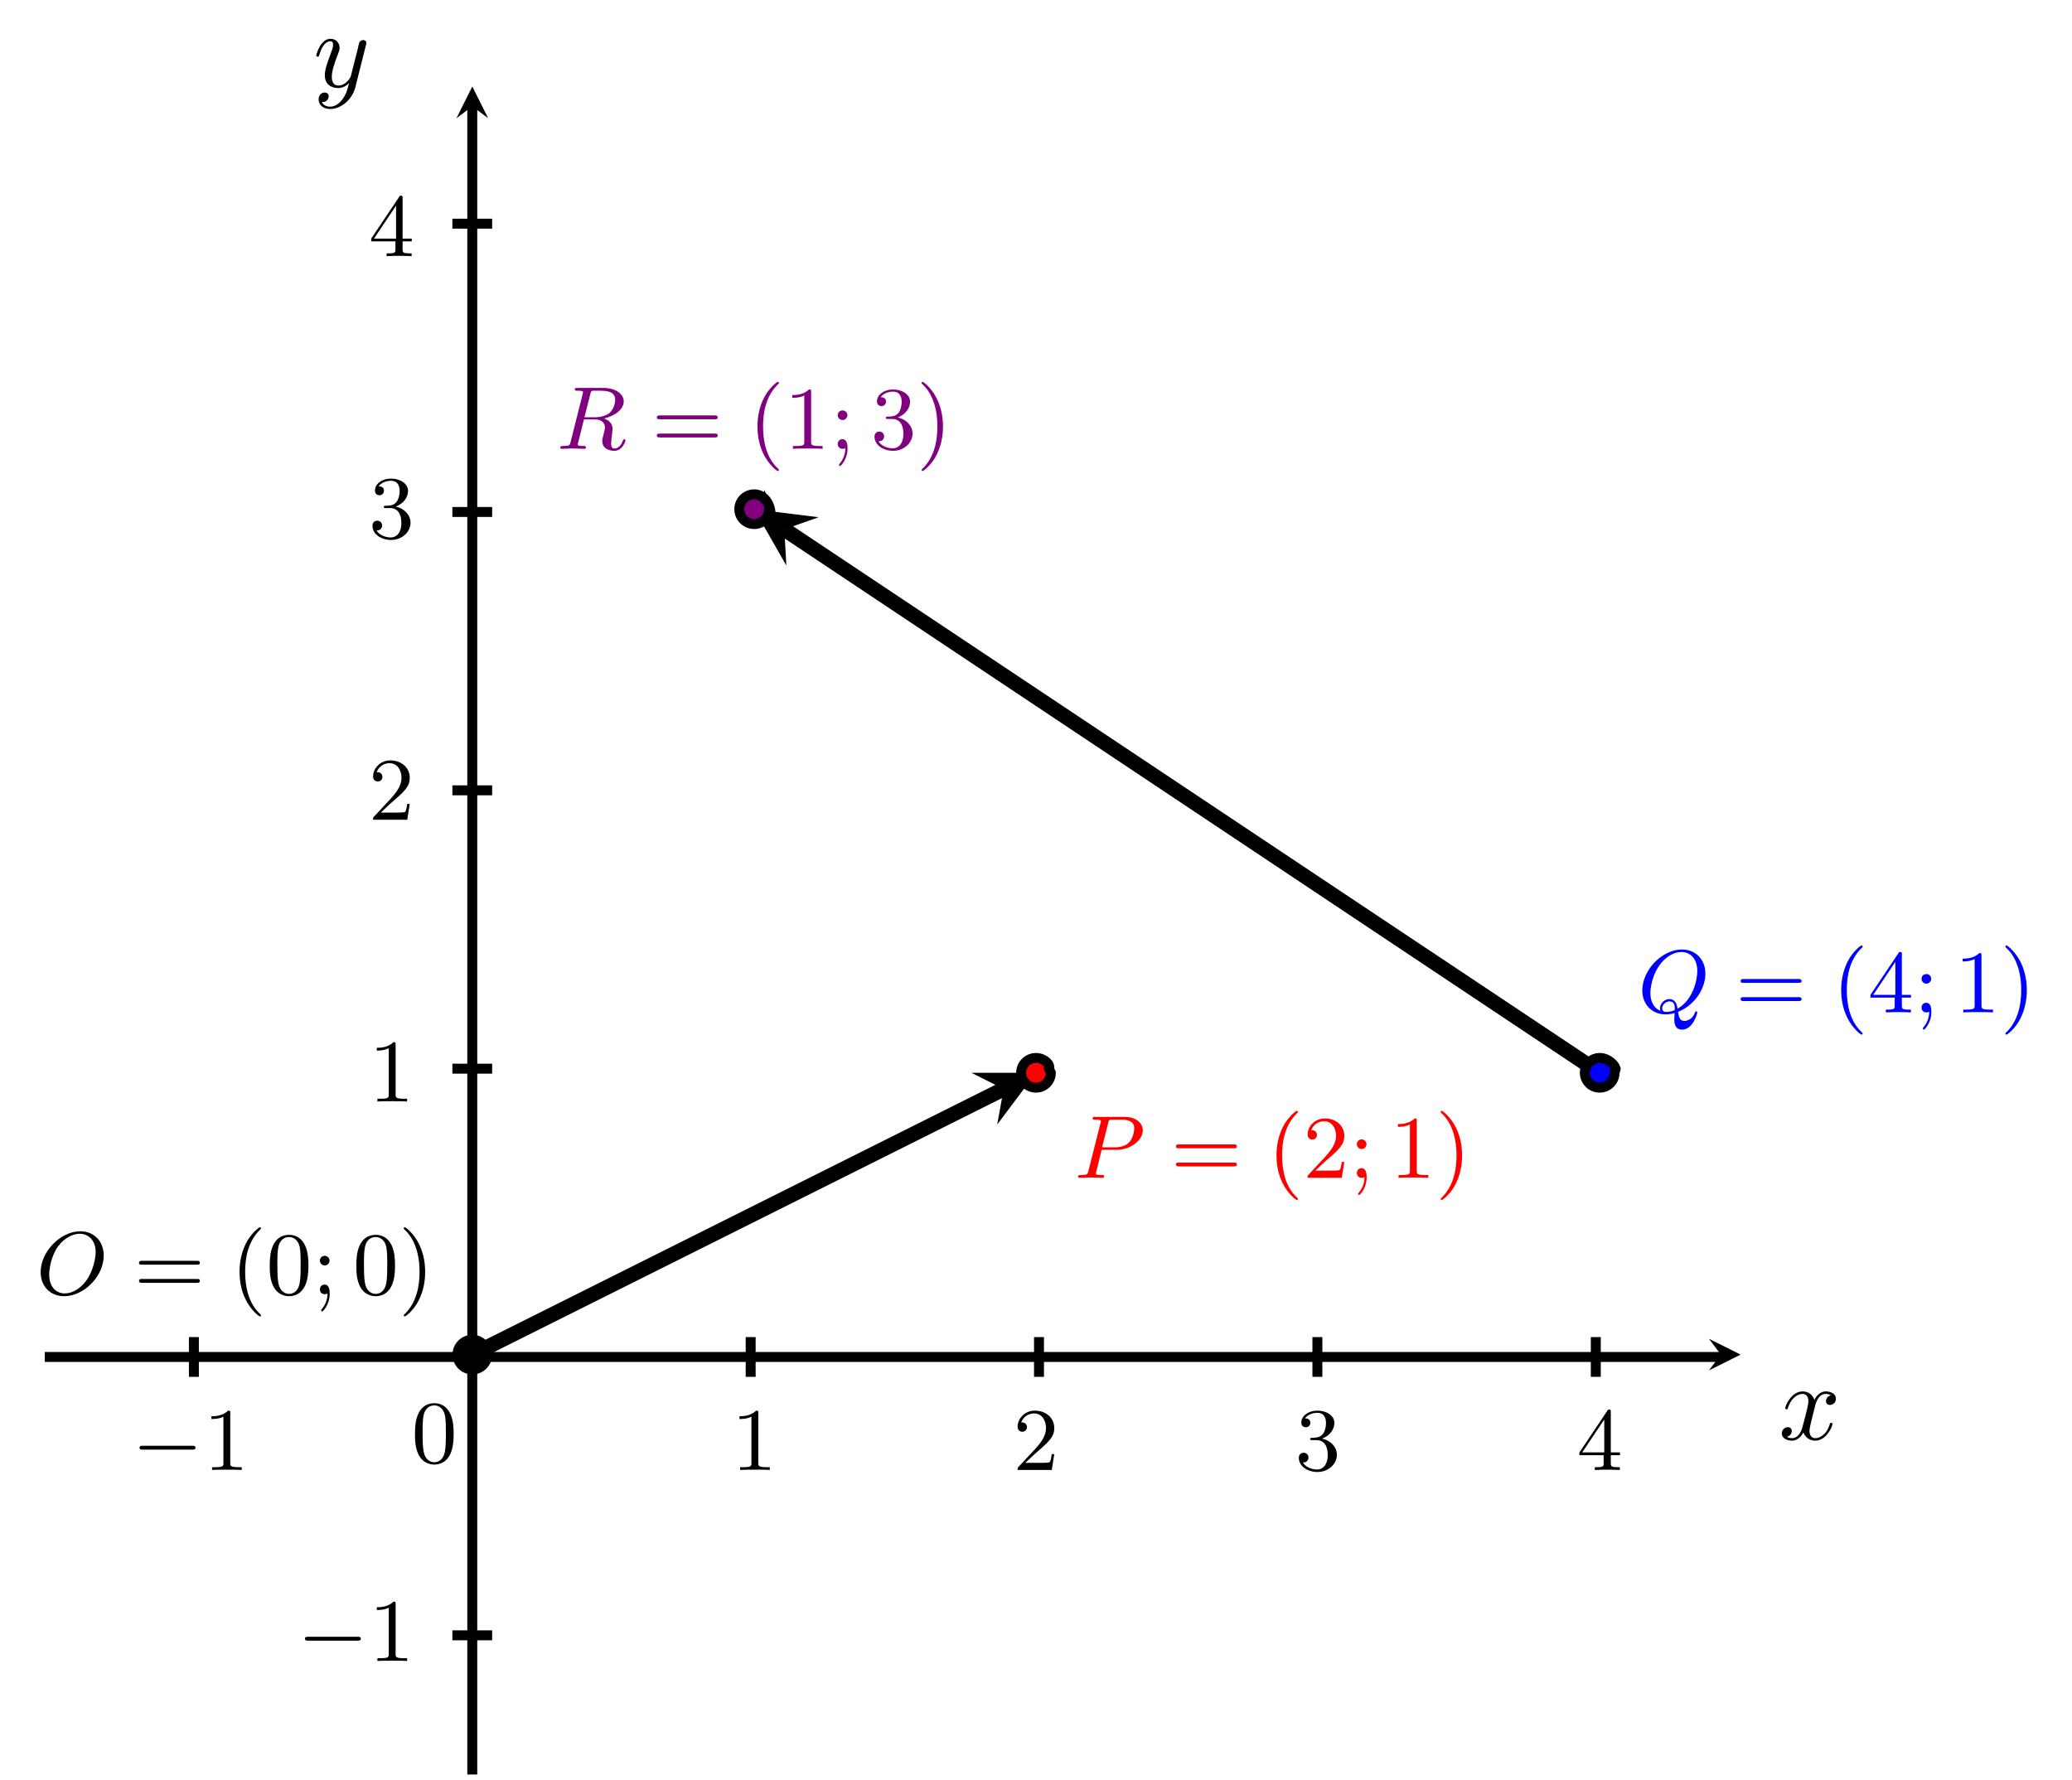
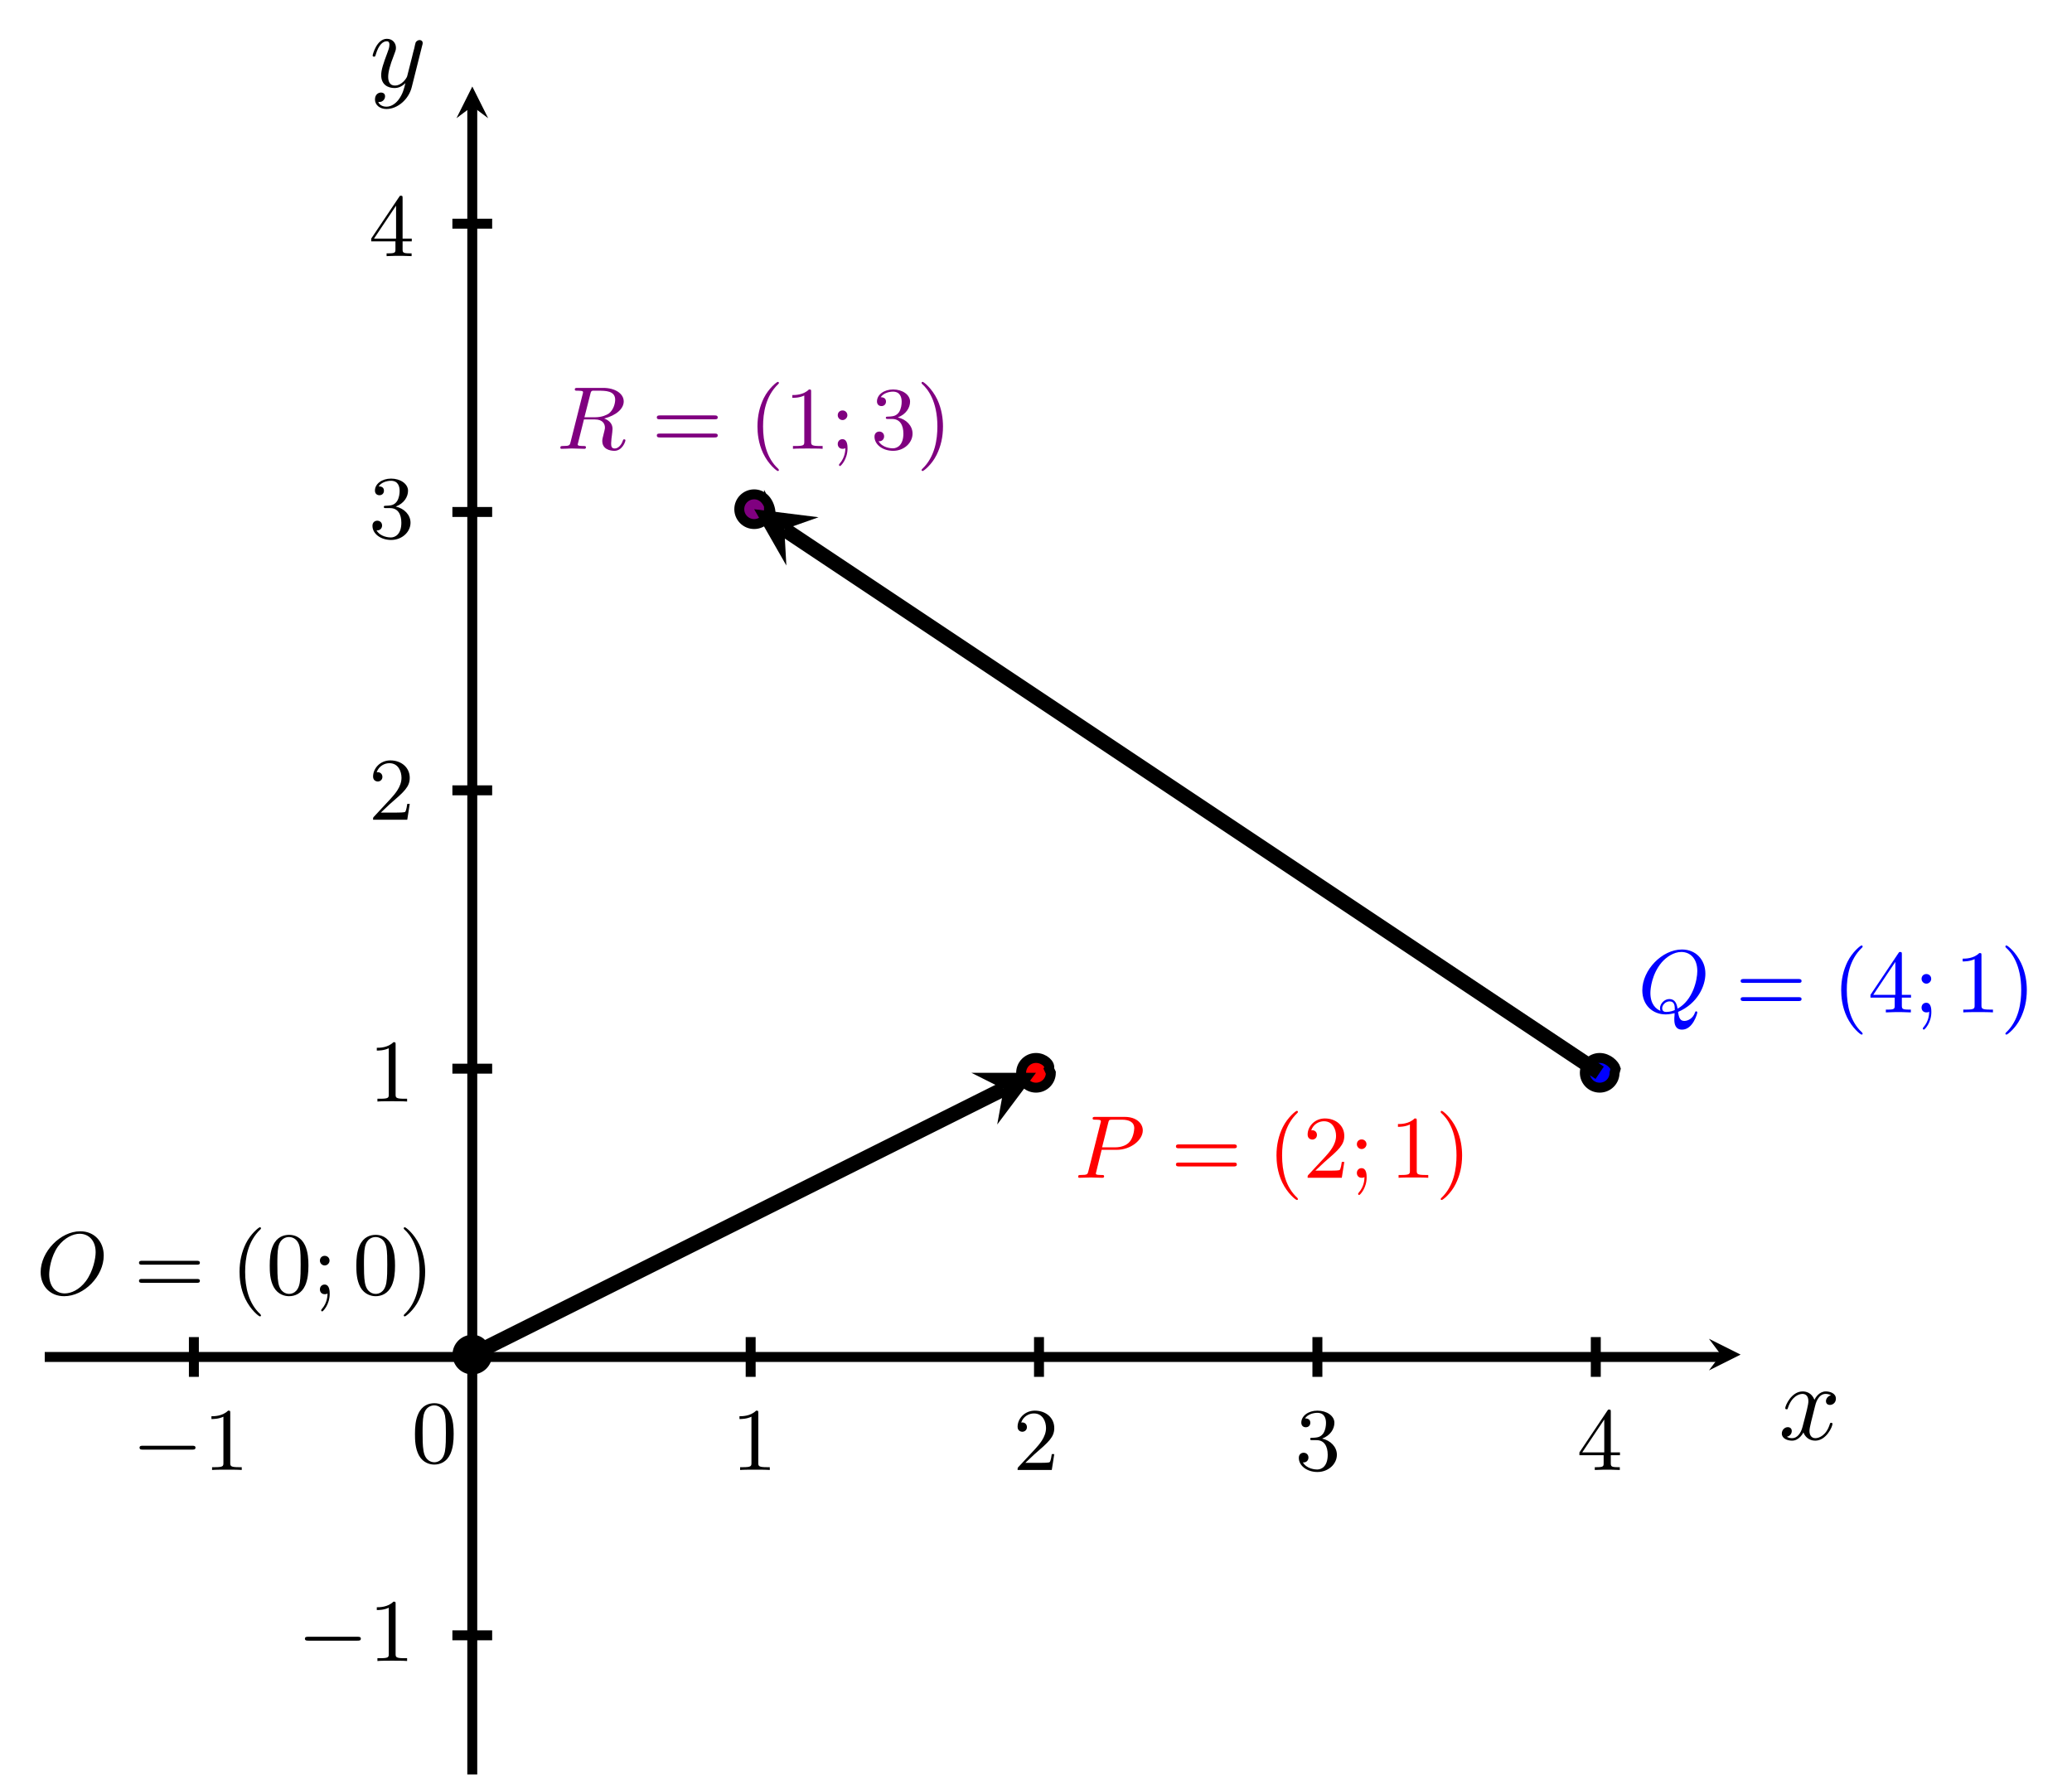
<svg xmlns="http://www.w3.org/2000/svg" xmlns:xlink="http://www.w3.org/1999/xlink" width="208.396pt" height="178.981pt" viewBox="0 0 208.396 178.981" version="1.1">
  <defs>
    <g>
      <symbol overflow="visible" id="glyph0-0">
        <path style="stroke:none;" d="M 6.047 -2.047 C 6.219 -2.047 6.391 -2.047 6.391 -2.25 C 6.391 -2.438 6.203 -2.438 6.047 -2.438 L 1.109 -2.438 C 0.953 -2.438 0.766 -2.438 0.766 -2.25 C 0.766 -2.047 0.938 -2.047 1.109 -2.047 Z M 6.047 -2.047 " />
      </symbol>
      <symbol overflow="visible" id="glyph1-0">
        <path style="stroke:none;" d="M 2.719 -5.734 C 2.719 -5.953 2.719 -5.969 2.5 -5.969 C 1.938 -5.406 1.109 -5.406 0.828 -5.406 L 0.828 -5.125 C 1 -5.125 1.547 -5.125 2.031 -5.359 L 2.031 -0.719 C 2.031 -0.391 2.016 -0.281 1.172 -0.281 L 0.891 -0.281 L 0.891 0 C 1.203 -0.031 2.016 -0.031 2.375 -0.031 C 2.75 -0.031 3.547 -0.031 3.875 0 L 3.875 -0.281 L 3.594 -0.281 C 2.75 -0.281 2.719 -0.391 2.719 -0.719 Z M 2.719 -5.734 " />
      </symbol>
      <symbol overflow="visible" id="glyph1-1">
        <path style="stroke:none;" d="M 4.141 -1.594 L 3.891 -1.594 C 3.875 -1.469 3.797 -0.938 3.688 -0.797 C 3.625 -0.719 3.016 -0.719 2.828 -0.719 L 1.234 -0.719 L 2.125 -1.562 C 3.594 -2.828 4.141 -3.312 4.141 -4.219 C 4.141 -5.25 3.297 -5.969 2.188 -5.969 C 1.156 -5.969 0.453 -5.156 0.453 -4.344 C 0.453 -3.891 0.844 -3.844 0.922 -3.844 C 1.125 -3.844 1.391 -3.984 1.391 -4.312 C 1.391 -4.578 1.203 -4.781 0.922 -4.781 C 0.875 -4.781 0.859 -4.781 0.812 -4.766 C 1.031 -5.406 1.609 -5.688 2.094 -5.688 C 3 -5.688 3.312 -4.844 3.312 -4.219 C 3.312 -3.312 2.625 -2.562 2.203 -2.094 L 0.562 -0.328 C 0.453 -0.219 0.453 -0.203 0.453 0 L 3.891 0 Z M 4.141 -1.594 " />
      </symbol>
      <symbol overflow="visible" id="glyph1-2">
        <path style="stroke:none;" d="M 2.734 -3.156 C 3.562 -3.469 3.969 -4.125 3.969 -4.75 C 3.969 -5.438 3.203 -5.969 2.266 -5.969 C 1.344 -5.969 0.641 -5.438 0.641 -4.766 C 0.641 -4.469 0.828 -4.297 1.094 -4.297 C 1.359 -4.297 1.547 -4.484 1.547 -4.75 C 1.547 -5.062 1.328 -5.188 1.016 -5.188 C 1.25 -5.562 1.797 -5.75 2.25 -5.75 C 2.984 -5.75 3.125 -5.156 3.125 -4.734 C 3.125 -4.469 3.078 -4.031 2.859 -3.688 C 2.578 -3.297 2.266 -3.281 2 -3.25 C 1.781 -3.234 1.766 -3.234 1.688 -3.234 C 1.609 -3.234 1.531 -3.219 1.531 -3.125 C 1.531 -3 1.609 -3 1.766 -3 L 2.172 -3 C 2.953 -3 3.297 -2.375 3.297 -1.531 C 3.297 -0.375 2.688 -0.047 2.234 -0.047 C 2.062 -0.047 1.188 -0.094 0.797 -0.766 C 1.109 -0.719 1.359 -0.938 1.359 -1.25 C 1.359 -1.547 1.141 -1.734 0.875 -1.734 C 0.656 -1.734 0.391 -1.594 0.391 -1.219 C 0.391 -0.422 1.219 0.203 2.266 0.203 C 3.375 0.203 4.219 -0.609 4.219 -1.531 C 4.219 -2.312 3.594 -2.969 2.734 -3.156 Z M 2.734 -3.156 " />
      </symbol>
      <symbol overflow="visible" id="glyph1-3">
        <path style="stroke:none;" d="M 0.266 -1.766 L 0.266 -1.484 L 2.703 -1.484 L 2.703 -0.703 C 2.703 -0.375 2.688 -0.281 2.016 -0.281 L 1.812 -0.281 L 1.812 0 C 2.375 -0.031 3 -0.031 3.062 -0.031 C 3.109 -0.031 3.766 -0.031 4.328 0 L 4.328 -0.281 L 4.125 -0.281 C 3.453 -0.281 3.422 -0.375 3.422 -0.703 L 3.422 -1.484 L 4.344 -1.484 L 4.344 -1.766 L 3.422 -1.766 L 3.422 -5.828 C 3.422 -6.016 3.422 -6.078 3.25 -6.078 C 3.141 -6.078 3.141 -6.062 3.062 -5.938 Z M 0.547 -1.766 L 2.766 -5.078 L 2.766 -1.766 Z M 0.547 -1.766 " />
      </symbol>
      <symbol overflow="visible" id="glyph1-4">
        <path style="stroke:none;" d="M 4.25 -2.875 C 4.25 -3.469 4.219 -4.25 3.906 -4.922 C 3.5 -5.766 2.828 -5.969 2.312 -5.969 C 1.766 -5.969 1.078 -5.766 0.688 -4.891 C 0.406 -4.281 0.359 -3.547 0.359 -2.875 C 0.359 -2.281 0.375 -1.422 0.766 -0.703 C 1.188 0.047 1.891 0.203 2.297 0.203 C 2.875 0.203 3.547 -0.047 3.922 -0.875 C 4.188 -1.484 4.25 -2.156 4.25 -2.875 Z M 2.312 -0.031 C 2.031 -0.031 1.391 -0.156 1.219 -1.172 C 1.125 -1.688 1.125 -2.469 1.125 -2.984 C 1.125 -3.594 1.125 -4.297 1.234 -4.797 C 1.422 -5.594 1.984 -5.75 2.297 -5.75 C 2.641 -5.75 3.203 -5.562 3.375 -4.734 C 3.469 -4.25 3.469 -3.547 3.469 -2.984 C 3.469 -2.422 3.469 -1.672 3.375 -1.141 C 3.188 -0.109 2.531 -0.031 2.312 -0.031 Z M 2.312 -0.031 " />
      </symbol>
      <symbol overflow="visible" id="glyph1-5">
        <path style="stroke:none;" d="M 6.344 -2.969 C 6.469 -2.969 6.641 -2.969 6.641 -3.156 C 6.641 -3.359 6.453 -3.359 6.312 -3.359 L 0.844 -3.359 C 0.703 -3.359 0.516 -3.359 0.516 -3.156 C 0.516 -2.969 0.688 -2.969 0.812 -2.969 Z M 6.312 -1.141 C 6.453 -1.141 6.641 -1.141 6.641 -1.344 C 6.641 -1.531 6.469 -1.531 6.344 -1.531 L 0.812 -1.531 C 0.688 -1.531 0.516 -1.531 0.516 -1.344 C 0.516 -1.141 0.703 -1.141 0.844 -1.141 Z M 6.312 -1.141 " />
      </symbol>
      <symbol overflow="visible" id="glyph1-6">
        <path style="stroke:none;" d="M 3.062 2.141 C 3.062 2.094 3.031 2.062 2.984 2 C 1.828 0.938 1.469 -0.672 1.469 -2.25 C 1.469 -3.625 1.734 -5.312 3 -6.516 C 3.047 -6.562 3.062 -6.578 3.062 -6.625 C 3.062 -6.688 3.016 -6.734 2.953 -6.734 C 2.844 -6.734 2.031 -6.078 1.547 -5.109 C 1.125 -4.25 0.906 -3.312 0.906 -2.25 C 0.906 -1.609 0.984 -0.578 1.484 0.469 C 2.016 1.578 2.844 2.234 2.953 2.234 C 3.016 2.234 3.062 2.203 3.062 2.141 Z M 3.062 2.141 " />
      </symbol>
      <symbol overflow="visible" id="glyph1-7">
        <path style="stroke:none;" d="M 1.766 -3.375 C 1.766 -3.656 1.547 -3.859 1.281 -3.859 C 1 -3.859 0.797 -3.656 0.797 -3.375 C 0.797 -3.125 1 -2.891 1.281 -2.891 C 1.547 -2.891 1.766 -3.125 1.766 -3.375 Z M 1.562 -0.078 C 1.562 0.141 1.547 0.859 0.984 1.5 C 0.922 1.578 0.922 1.594 0.922 1.625 C 0.922 1.672 0.969 1.734 1.031 1.734 C 1.109 1.734 1.781 1.047 1.781 -0.031 C 1.781 -0.266 1.781 -0.969 1.266 -0.969 C 0.984 -0.969 0.797 -0.75 0.797 -0.484 C 0.797 -0.234 0.953 0 1.281 0 C 1.453 0 1.5 -0.031 1.562 -0.078 Z M 1.562 -0.078 " />
      </symbol>
      <symbol overflow="visible" id="glyph1-8">
        <path style="stroke:none;" d="M 2.672 -2.25 C 2.672 -2.984 2.562 -3.969 2.094 -4.969 C 1.562 -6.078 0.734 -6.734 0.625 -6.734 C 0.531 -6.734 0.516 -6.656 0.516 -6.625 C 0.516 -6.578 0.531 -6.562 0.594 -6.5 C 1.125 -6.031 2.109 -4.812 2.109 -2.25 C 2.109 -0.969 1.875 0.812 0.578 2.031 C 0.562 2.047 0.516 2.094 0.516 2.141 C 0.516 2.156 0.531 2.234 0.625 2.234 C 0.734 2.234 1.547 1.594 2.031 0.609 C 2.453 -0.25 2.672 -1.172 2.672 -2.25 Z M 2.672 -2.25 " />
      </symbol>
      <symbol overflow="visible" id="glyph2-0">
        <path style="stroke:none;" d="M 3.641 -3.297 C 3.703 -3.578 3.953 -4.578 4.719 -4.578 C 4.781 -4.578 5.031 -4.578 5.266 -4.438 C 4.969 -4.391 4.75 -4.109 4.75 -3.844 C 4.75 -3.672 4.859 -3.469 5.156 -3.469 C 5.406 -3.469 5.75 -3.672 5.75 -4.094 C 5.75 -4.672 5.109 -4.828 4.734 -4.828 C 4.094 -4.828 3.719 -4.25 3.594 -3.984 C 3.312 -4.719 2.719 -4.828 2.406 -4.828 C 1.281 -4.828 0.656 -3.406 0.656 -3.141 C 0.656 -3.031 0.766 -3.031 0.781 -3.031 C 0.875 -3.031 0.906 -3.047 0.922 -3.156 C 1.297 -4.312 2.016 -4.578 2.391 -4.578 C 2.594 -4.578 2.984 -4.484 2.984 -3.844 C 2.984 -3.516 2.797 -2.781 2.391 -1.25 C 2.219 -0.578 1.828 -0.125 1.359 -0.125 C 1.281 -0.125 1.031 -0.125 0.812 -0.266 C 1.078 -0.312 1.312 -0.547 1.312 -0.844 C 1.312 -1.141 1.078 -1.234 0.922 -1.234 C 0.594 -1.234 0.312 -0.953 0.312 -0.594 C 0.312 -0.094 0.859 0.125 1.344 0.125 C 2.062 0.125 2.453 -0.641 2.484 -0.703 C 2.625 -0.312 3.016 0.125 3.672 0.125 C 4.781 0.125 5.406 -1.281 5.406 -1.562 C 5.406 -1.672 5.312 -1.672 5.281 -1.672 C 5.188 -1.672 5.156 -1.625 5.141 -1.547 C 4.781 -0.375 4.031 -0.125 3.688 -0.125 C 3.266 -0.125 3.094 -0.469 3.094 -0.844 C 3.094 -1.078 3.156 -1.312 3.266 -1.797 Z M 3.641 -3.297 " />
      </symbol>
      <symbol overflow="visible" id="glyph2-1">
        <path style="stroke:none;" d="M 5.297 -4.156 C 5.344 -4.312 5.344 -4.328 5.344 -4.406 C 5.344 -4.609 5.188 -4.703 5.031 -4.703 C 4.922 -4.703 4.75 -4.641 4.641 -4.469 C 4.625 -4.422 4.531 -4.078 4.5 -3.875 C 4.422 -3.594 4.344 -3.297 4.281 -3.016 L 3.781 -1.047 C 3.734 -0.891 3.266 -0.125 2.547 -0.125 C 2 -0.125 1.875 -0.594 1.875 -1 C 1.875 -1.5 2.062 -2.188 2.438 -3.141 C 2.609 -3.594 2.656 -3.703 2.656 -3.922 C 2.656 -4.422 2.297 -4.828 1.75 -4.828 C 0.719 -4.828 0.312 -3.234 0.312 -3.141 C 0.312 -3.031 0.422 -3.031 0.453 -3.031 C 0.562 -3.031 0.562 -3.047 0.625 -3.234 C 0.922 -4.25 1.359 -4.578 1.719 -4.578 C 1.812 -4.578 2 -4.578 2 -4.234 C 2 -3.953 1.891 -3.672 1.812 -3.469 C 1.375 -2.312 1.172 -1.688 1.172 -1.172 C 1.172 -0.203 1.859 0.125 2.516 0.125 C 2.938 0.125 3.297 -0.062 3.609 -0.375 C 3.469 0.203 3.344 0.734 2.906 1.312 C 2.625 1.672 2.203 2 1.703 2 C 1.547 2 1.062 1.969 0.875 1.531 C 1.047 1.531 1.188 1.531 1.344 1.406 C 1.453 1.312 1.562 1.172 1.562 0.953 C 1.562 0.625 1.266 0.578 1.156 0.578 C 0.906 0.578 0.547 0.75 0.547 1.281 C 0.547 1.828 1.031 2.234 1.703 2.234 C 2.828 2.234 3.953 1.25 4.25 0.016 Z M 5.297 -4.156 " />
      </symbol>
      <symbol overflow="visible" id="glyph3-0">
        <path style="stroke:none;" d="M 6.797 -3.891 C 6.797 -5.297 5.844 -6.328 4.438 -6.328 C 2.438 -6.328 0.453 -4.266 0.453 -2.219 C 0.453 -0.75 1.469 0.203 2.812 0.203 C 4.812 0.203 6.797 -1.797 6.797 -3.891 Z M 2.875 -0.078 C 2.016 -0.078 1.312 -0.719 1.312 -1.984 C 1.312 -2.453 1.469 -3.781 2.203 -4.812 C 2.859 -5.688 3.719 -6.078 4.375 -6.078 C 5.25 -6.078 5.984 -5.438 5.984 -4.219 C 5.984 -3.641 5.75 -2.328 5 -1.312 C 4.328 -0.422 3.5 -0.078 2.875 -0.078 Z M 2.875 -0.078 " />
      </symbol>
      <symbol overflow="visible" id="glyph3-1">
        <path style="stroke:none;" d="M 2.766 -2.812 L 4.266 -2.812 C 5.719 -2.812 6.906 -3.812 6.906 -4.766 C 6.906 -5.469 6.266 -6.125 5.094 -6.125 L 2.141 -6.125 C 1.969 -6.125 1.859 -6.125 1.859 -5.969 C 1.859 -5.844 1.953 -5.844 2.141 -5.844 C 2.172 -5.844 2.328 -5.844 2.469 -5.828 C 2.625 -5.812 2.688 -5.797 2.688 -5.688 C 2.688 -5.656 2.688 -5.609 2.656 -5.516 L 1.438 -0.688 C 1.359 -0.359 1.344 -0.281 0.672 -0.281 C 0.5 -0.281 0.406 -0.281 0.406 -0.109 C 0.406 -0.016 0.469 0 0.531 0 C 0.703 0 0.938 -0.016 1.109 -0.016 C 1.375 -0.031 1.391 -0.031 1.672 -0.031 C 1.969 -0.031 1.984 -0.031 2.25 -0.016 C 2.438 -0.016 2.656 0 2.828 0 C 2.891 0 3.016 0 3.016 -0.156 C 3.016 -0.281 2.922 -0.281 2.734 -0.281 C 2.703 -0.281 2.531 -0.281 2.391 -0.297 C 2.203 -0.328 2.188 -0.359 2.188 -0.438 C 2.188 -0.469 2.188 -0.484 2.234 -0.641 Z M 3.422 -5.5 C 3.5 -5.828 3.516 -5.844 3.891 -5.844 L 4.797 -5.844 C 5.5 -5.844 6.047 -5.625 6.047 -4.984 C 6.047 -4.797 5.953 -3.953 5.484 -3.516 C 5.297 -3.344 4.875 -3.062 4.109 -3.062 L 2.812 -3.062 Z M 3.422 -5.5 " />
      </symbol>
      <symbol overflow="visible" id="glyph3-2">
        <path style="stroke:none;" d="M 3.688 0.375 C 3.672 0.469 3.672 0.594 3.672 0.703 C 3.672 1.125 3.75 1.734 4.453 1.734 C 5.531 1.734 5.984 0.141 5.984 0 C 5.984 -0.047 5.938 -0.109 5.859 -0.109 C 5.797 -0.109 5.781 -0.047 5.75 0.016 C 5.547 0.625 5.016 0.859 4.688 0.859 C 4.281 0.859 4.141 0.594 4.047 -0.047 C 6.016 -0.891 6.797 -2.656 6.797 -3.891 C 6.797 -5.297 5.844 -6.328 4.438 -6.328 C 2.438 -6.328 0.453 -4.266 0.453 -2.219 C 0.453 -0.75 1.469 0.203 2.812 0.203 C 3.188 0.203 3.547 0.109 3.703 0.078 Z M 2.281 -0.156 C 1.859 -0.328 1.266 -0.797 1.266 -1.953 C 1.266 -2.422 1.422 -3.859 2.391 -5.016 C 2.859 -5.562 3.609 -6.078 4.375 -6.078 C 5.266 -6.078 5.984 -5.422 5.984 -4.156 C 5.984 -3.266 5.547 -1.234 4 -0.375 C 3.922 -0.859 3.75 -1.344 3.172 -1.344 C 2.672 -1.344 2.234 -0.875 2.234 -0.422 C 2.234 -0.344 2.25 -0.219 2.281 -0.156 Z M 3.719 -0.234 C 3.594 -0.172 3.25 -0.047 2.875 -0.047 C 2.766 -0.047 2.453 -0.047 2.453 -0.422 C 2.453 -0.75 2.797 -1.109 3.188 -1.109 C 3.719 -1.109 3.719 -0.625 3.719 -0.234 Z M 3.719 -0.234 " />
      </symbol>
      <symbol overflow="visible" id="glyph3-3">
        <path style="stroke:none;" d="M 3.422 -5.5 C 3.469 -5.719 3.5 -5.812 3.656 -5.844 C 3.734 -5.844 4.031 -5.844 4.219 -5.844 C 4.938 -5.844 5.922 -5.844 5.922 -4.938 C 5.922 -4.609 5.781 -3.938 5.281 -3.547 C 5.062 -3.406 4.609 -3.172 3.891 -3.172 L 2.828 -3.172 Z M 4.812 -3.047 C 6.031 -3.359 6.781 -4.031 6.781 -4.766 C 6.781 -5.547 5.922 -6.125 4.734 -6.125 L 2.141 -6.125 C 1.969 -6.125 1.859 -6.125 1.859 -5.969 C 1.859 -5.844 1.953 -5.844 2.141 -5.844 C 2.172 -5.844 2.328 -5.844 2.469 -5.828 C 2.625 -5.812 2.688 -5.797 2.688 -5.688 C 2.688 -5.656 2.688 -5.609 2.656 -5.516 L 1.438 -0.688 C 1.359 -0.359 1.344 -0.281 0.672 -0.281 C 0.5 -0.281 0.406 -0.281 0.406 -0.109 C 0.406 -0.016 0.469 0 0.531 0 C 0.688 0 0.953 -0.016 1.109 -0.016 C 1.297 -0.031 1.312 -0.031 1.656 -0.031 C 1.953 -0.031 1.969 -0.031 2.234 -0.016 C 2.406 -0.016 2.641 0 2.812 0 C 2.875 0 2.984 0 2.984 -0.156 C 2.984 -0.281 2.891 -0.281 2.703 -0.281 C 2.672 -0.281 2.516 -0.281 2.375 -0.297 C 2.172 -0.328 2.156 -0.359 2.156 -0.438 C 2.156 -0.469 2.156 -0.484 2.203 -0.641 L 2.781 -2.953 L 3.891 -2.953 C 4.688 -2.953 4.891 -2.484 4.891 -2.141 C 4.891 -2.078 4.891 -2.016 4.844 -1.828 C 4.625 -1 4.625 -0.922 4.625 -0.781 C 4.625 0.031 5.391 0.203 5.844 0.203 C 6.625 0.203 6.953 -0.703 6.953 -0.859 C 6.953 -0.922 6.891 -0.953 6.828 -0.953 C 6.734 -0.953 6.734 -0.922 6.688 -0.812 C 6.531 -0.344 6.203 -0.031 5.875 -0.031 C 5.531 -0.031 5.516 -0.297 5.516 -0.562 C 5.516 -0.781 5.578 -1.297 5.594 -1.359 C 5.609 -1.5 5.656 -1.859 5.656 -2 C 5.656 -2.516 5.328 -2.859 4.812 -3.047 Z M 4.812 -3.047 " />
      </symbol>
    </g>
  </defs>
  <g id="surface1">
    <path style="fill:none;stroke-width:1;stroke-linecap:butt;stroke-linejoin:miter;stroke:rgb(0%,0%,0%);stroke-opacity:1;stroke-miterlimit:10;" d="M -43.005 -0.238 L 125.995 -0.238 " transform="matrix(1,0,0,-1,47.505,136.262)" />
    <path style=" stroke:none;fill-rule:nonzero;fill:rgb(0%,0%,0%);fill-opacity:1;" d="M 175.066 136.262 L 171.879 134.668 L 173.074 136.262 L 171.879 137.855 " />
    <path style="fill:none;stroke-width:1;stroke-linecap:butt;stroke-linejoin:miter;stroke:rgb(0%,0%,0%);stroke-opacity:1;stroke-miterlimit:10;" d="M -28.005 1.762 L -28.005 -2.238 " transform="matrix(1,0,0,-1,47.505,136.262)" />
    <g style="fill:rgb(0%,0%,0%);fill-opacity:1;">
      <use xlink:href="#glyph0-0" x="13.271" y="147.868" />
    </g>
    <g style="fill:rgb(0%,0%,0%);fill-opacity:1;">
      <use xlink:href="#glyph1-0" x="20.439" y="147.868" />
    </g>
    <path style="fill:none;stroke-width:1;stroke-linecap:butt;stroke-linejoin:miter;stroke:rgb(0%,0%,0%);stroke-opacity:1;stroke-miterlimit:10;" d="M 27.995 1.762 L 27.995 -2.238 " transform="matrix(1,0,0,-1,47.505,136.262)" />
    <g style="fill:rgb(0%,0%,0%);fill-opacity:1;">
      <use xlink:href="#glyph1-0" x="73.548" y="147.868" />
    </g>
    <path style="fill:none;stroke-width:1;stroke-linecap:butt;stroke-linejoin:miter;stroke:rgb(0%,0%,0%);stroke-opacity:1;stroke-miterlimit:10;" d="M 56.995 1.762 L 56.995 -2.238 " transform="matrix(1,0,0,-1,47.505,136.262)" />
    <g style="fill:rgb(0%,0%,0%);fill-opacity:1;">
      <use xlink:href="#glyph1-1" x="101.894" y="147.868" />
    </g>
    <path style="fill:none;stroke-width:1;stroke-linecap:butt;stroke-linejoin:miter;stroke:rgb(0%,0%,0%);stroke-opacity:1;stroke-miterlimit:10;" d="M 84.995 1.762 L 84.995 -2.238 " transform="matrix(1,0,0,-1,47.505,136.262)" />
    <g style="fill:rgb(0%,0%,0%);fill-opacity:1;">
      <use xlink:href="#glyph1-2" x="130.241" y="147.868" />
    </g>
    <path style="fill:none;stroke-width:1;stroke-linecap:butt;stroke-linejoin:miter;stroke:rgb(0%,0%,0%);stroke-opacity:1;stroke-miterlimit:10;" d="M 112.995 1.762 L 112.995 -2.238 " transform="matrix(1,0,0,-1,47.505,136.262)" />
    <g style="fill:rgb(0%,0%,0%);fill-opacity:1;">
      <use xlink:href="#glyph1-3" x="158.587" y="147.868" />
    </g>
    <path style="fill:none;stroke-width:1;stroke-linecap:butt;stroke-linejoin:miter;stroke:rgb(0%,0%,0%);stroke-opacity:1;stroke-miterlimit:10;" d="M -0.005 -42.238 L -0.005 125.762 " transform="matrix(1,0,0,-1,47.505,136.262)" />
    <path style=" stroke:none;fill-rule:nonzero;fill:rgb(0%,0%,0%);fill-opacity:1;" d="M 47.504 8.703 L 45.91 11.891 L 47.504 10.695 L 49.098 11.891 " />
    <path style="fill:none;stroke-width:1;stroke-linecap:butt;stroke-linejoin:miter;stroke:rgb(0%,0%,0%);stroke-opacity:1;stroke-miterlimit:10;" d="M 1.995 -28.238 L -2.005 -28.238 " transform="matrix(1,0,0,-1,47.505,136.262)" />
    <g style="fill:rgb(0%,0%,0%);fill-opacity:1;">
      <use xlink:href="#glyph0-0" x="29.902" y="167.083" />
    </g>
    <g style="fill:rgb(0%,0%,0%);fill-opacity:1;">
      <use xlink:href="#glyph1-0" x="37.07" y="167.083" />
    </g>
    <path style="fill:none;stroke-width:1;stroke-linecap:butt;stroke-linejoin:miter;stroke:rgb(0%,0%,0%);stroke-opacity:1;stroke-miterlimit:10;" d="M 1.995 28.762 L -2.005 28.762 " transform="matrix(1,0,0,-1,47.505,136.262)" />
    <g style="fill:rgb(0%,0%,0%);fill-opacity:1;">
      <use xlink:href="#glyph1-0" x="37.07" y="110.805" />
    </g>
    <path style="fill:none;stroke-width:1;stroke-linecap:butt;stroke-linejoin:miter;stroke:rgb(0%,0%,0%);stroke-opacity:1;stroke-miterlimit:10;" d="M 1.995 56.762 L -2.005 56.762 " transform="matrix(1,0,0,-1,47.505,136.262)" />
    <g style="fill:rgb(0%,0%,0%);fill-opacity:1;">
      <use xlink:href="#glyph1-1" x="37.07" y="82.458" />
    </g>
    <path style="fill:none;stroke-width:1;stroke-linecap:butt;stroke-linejoin:miter;stroke:rgb(0%,0%,0%);stroke-opacity:1;stroke-miterlimit:10;" d="M 1.995 84.762 L -2.005 84.762 " transform="matrix(1,0,0,-1,47.505,136.262)" />
    <g style="fill:rgb(0%,0%,0%);fill-opacity:1;">
      <use xlink:href="#glyph1-2" x="37.07" y="54.112" />
    </g>
    <path style="fill:none;stroke-width:1;stroke-linecap:butt;stroke-linejoin:miter;stroke:rgb(0%,0%,0%);stroke-opacity:1;stroke-miterlimit:10;" d="M 1.995 113.762 L -2.005 113.762 " transform="matrix(1,0,0,-1,47.505,136.262)" />
    <g style="fill:rgb(0%,0%,0%);fill-opacity:1;">
      <use xlink:href="#glyph1-3" x="37.07" y="25.765" />
    </g>
    <g style="fill:rgb(0%,0%,0%);fill-opacity:1;">
      <use xlink:href="#glyph1-4" x="41.378" y="147.121" />
    </g>
    <g style="fill:rgb(0%,0%,0%);fill-opacity:1;">
      <use xlink:href="#glyph2-0" x="178.899" y="144.794" />
    </g>
    <g style="fill:rgb(0%,0%,0%);fill-opacity:1;">
-       <use xlink:href="#glyph2-1" x="31.498" y="8.731" />
+       <use xlink:href="#glyph2-1" x="37.167" y="8.731" />
    </g>
-     <path style="fill:none;stroke-width:1.494;stroke-linecap:butt;stroke-linejoin:miter;stroke:rgb(0%,0%,0%);stroke-opacity:1;stroke-miterlimit:10;" d="M -0.001 0 L 53.44 26.719 " transform="matrix(1,0,0,-1,47.505,136.262)" />
-     <path style=" stroke:none;fill-rule:nonzero;fill:rgb(0%,0%,0%);fill-opacity:1;" d="M 104.199 107.914 L 97.695 107.914 L 100.945 109.543 L 100.297 113.117 " />
-     <path style="fill:none;stroke-width:1.494;stroke-linecap:butt;stroke-linejoin:miter;stroke:rgb(0%,0%,0%);stroke-opacity:1;stroke-miterlimit:10;" d="M 113.386 28.348 L 31.382 83.016 " transform="matrix(1,0,0,-1,47.505,136.262)" />
-     <path style=" stroke:none;fill-rule:nonzero;fill:rgb(0%,0%,0%);fill-opacity:1;" d="M 75.852 51.223 L 79.09 56.887 L 78.887 53.246 L 82.328 52.031 " />
-     <path style="fill-rule:nonzero;fill:rgb(0%,0%,0%);fill-opacity:1;stroke-width:1;stroke-linecap:butt;stroke-linejoin:miter;stroke:rgb(0%,0%,0%);stroke-opacity:1;stroke-miterlimit:10;" d="M 1.495 0 C 1.495 0.825 0.827 1.492 -0.001 1.492 C -0.825 1.492 -1.493 0.825 -1.493 0 C -1.493 -0.824 -0.825 -1.496 -0.001 -1.496 C 0.827 -1.496 1.495 -0.824 1.495 0 Z M 1.495 0 " transform="matrix(1,0,0,-1,47.505,136.262)" />
+     <path style=" stroke:none;fill-rule:nonzero;fill:rgb(0%,0%,0%);fill-opacity:1;" d="M 49 136.262 C 49 135.438 48.332 134.77 47.504 134.77 C 46.68 134.77 46.012 135.438 46.012 136.262 C 46.012 137.086 46.68 137.758 47.504 137.758 C 48.332 137.758 49 137.086 49 136.262 Z M 49 136.262 " />
+     <path style="fill:none;stroke-width:1;stroke-linecap:butt;stroke-linejoin:miter;stroke:rgb(0%,0%,0%);stroke-opacity:1;stroke-miterlimit:10;" d="M 0.995 -0.238 C 1.495 0.825 0.827 1.492 -0.001 1.492 C -0.825 1.492 -1.493 0.825 -1.493 0 C -1.493 -0.824 -0.825 -1.496 -0.001 -1.496 C 0.827 -1.496 1.495 -0.824 1.495 0 Z M 0.995 -0.238 " transform="matrix(1,0,0,-1,47.505,136.262)" />
    <g style="fill:rgb(0%,0%,0%);fill-opacity:1;">
      <use xlink:href="#glyph3-0" x="3.636" y="130.185" />
    </g>
    <g style="fill:rgb(0%,0%,0%);fill-opacity:1;">
      <use xlink:href="#glyph1-5" x="13.464" y="130.185" />
    </g>
    <g style="fill:rgb(0%,0%,0%);fill-opacity:1;">
      <use xlink:href="#glyph1-6" x="23.187" y="130.185" />
      <use xlink:href="#glyph1-4" x="26.771" y="130.185" />
      <use xlink:href="#glyph1-7" x="31.379" y="130.185" />
    </g>
    <g style="fill:rgb(0%,0%,0%);fill-opacity:1;">
      <use xlink:href="#glyph1-4" x="35.481" y="130.185" />
      <use xlink:href="#glyph1-8" x="40.089" y="130.185" />
    </g>
    <path style=" stroke:none;fill-rule:nonzero;fill:rgb(100%,0%,0%);fill-opacity:1;" d="M 105.691 107.914 C 105.691 107.09 105.023 106.422 104.199 106.422 C 103.375 106.422 102.703 107.09 102.703 107.914 C 102.703 108.742 103.375 109.41 104.199 109.41 C 105.023 109.41 105.691 108.742 105.691 107.914 Z M 105.691 107.914 " />
    <path style="fill:none;stroke-width:1;stroke-linecap:butt;stroke-linejoin:miter;stroke:rgb(0%,0%,0%);stroke-opacity:1;stroke-miterlimit:10;" d="M 57.995 28.762 C 58.186 29.172 57.518 29.84 56.694 29.84 C 55.87 29.84 55.198 29.172 55.198 28.348 C 55.198 27.52 55.87 26.852 56.694 26.852 C 57.518 26.852 58.186 27.52 58.186 28.348 Z M 57.995 28.762 " transform="matrix(1,0,0,-1,47.505,136.262)" />
    <g style="fill:rgb(100%,0%,0%);fill-opacity:1;">
      <use xlink:href="#glyph3-1" x="108.033" y="118.476" />
    </g>
    <g style="fill:rgb(100%,0%,0%);fill-opacity:1;">
      <use xlink:href="#glyph1-5" x="117.757" y="118.476" />
    </g>
    <g style="fill:rgb(100%,0%,0%);fill-opacity:1;">
      <use xlink:href="#glyph1-6" x="127.48" y="118.476" />
      <use xlink:href="#glyph1-1" x="131.064" y="118.476" />
      <use xlink:href="#glyph1-7" x="135.672" y="118.476" />
    </g>
    <g style="fill:rgb(100%,0%,0%);fill-opacity:1;">
      <use xlink:href="#glyph1-0" x="139.774" y="118.476" />
      <use xlink:href="#glyph1-8" x="144.382" y="118.476" />
    </g>
    <path style=" stroke:none;fill-rule:nonzero;fill:rgb(0%,0%,100%);fill-opacity:1;" d="M 162.387 107.914 C 162.387 107.09 161.719 106.422 160.891 106.422 C 160.066 106.422 159.398 107.09 159.398 107.914 C 159.398 108.742 160.066 109.41 160.891 109.41 C 161.719 109.41 162.387 108.742 162.387 107.914 Z M 162.387 107.914 " />
    <path style="fill:none;stroke-width:1;stroke-linecap:butt;stroke-linejoin:miter;stroke:rgb(0%,0%,0%);stroke-opacity:1;stroke-miterlimit:10;" d="M 114.995 28.762 C 114.882 29.172 114.214 29.84 113.386 29.84 C 112.561 29.84 111.893 29.172 111.893 28.348 C 111.893 27.52 112.561 26.852 113.386 26.852 C 114.214 26.852 114.882 27.52 114.882 28.348 Z M 114.995 28.762 " transform="matrix(1,0,0,-1,47.505,136.262)" />
    <g style="fill:rgb(0%,0%,100%);fill-opacity:1;">
      <use xlink:href="#glyph3-2" x="164.726" y="101.839" />
    </g>
    <g style="fill:rgb(0%,0%,100%);fill-opacity:1;">
      <use xlink:href="#glyph1-5" x="174.554" y="101.839" />
    </g>
    <g style="fill:rgb(0%,0%,100%);fill-opacity:1;">
      <use xlink:href="#glyph1-6" x="184.277" y="101.839" />
      <use xlink:href="#glyph1-3" x="187.861" y="101.839" />
      <use xlink:href="#glyph1-7" x="192.469" y="101.839" />
    </g>
    <g style="fill:rgb(0%,0%,100%);fill-opacity:1;">
      <use xlink:href="#glyph1-0" x="196.571" y="101.839" />
      <use xlink:href="#glyph1-8" x="201.179" y="101.839" />
    </g>
    <path style=" stroke:none;fill-rule:nonzero;fill:rgb(50%,0%,50%);fill-opacity:1;" d="M 77.348 51.223 C 77.348 50.395 76.676 49.727 75.852 49.727 C 75.027 49.727 74.355 50.395 74.355 51.223 C 74.355 52.047 75.027 52.715 75.852 52.715 C 76.676 52.715 77.348 52.047 77.348 51.223 Z M 77.348 51.223 " />
    <path style="fill:none;stroke-width:1;stroke-linecap:butt;stroke-linejoin:miter;stroke:rgb(0%,0%,0%);stroke-opacity:1;stroke-miterlimit:10;" d="M 29.995 84.762 C 29.843 85.867 29.171 86.535 28.347 86.535 C 27.522 86.535 26.85 85.867 26.85 85.039 C 26.85 84.215 27.522 83.547 28.347 83.547 C 29.171 83.547 29.843 84.215 29.843 85.039 Z M 29.995 84.762 " transform="matrix(1,0,0,-1,47.505,136.262)" />
    <g style="fill:rgb(50%,0%,50%);fill-opacity:1;">
      <use xlink:href="#glyph3-3" x="55.951" y="45.146" />
    </g>
    <g style="fill:rgb(50%,0%,50%);fill-opacity:1;">
      <use xlink:href="#glyph1-5" x="65.546" y="45.146" />
    </g>
    <g style="fill:rgb(50%,0%,50%);fill-opacity:1;">
      <use xlink:href="#glyph1-6" x="75.278" y="45.146" />
      <use xlink:href="#glyph1-0" x="78.862" y="45.146" />
    </g>
    <g style="fill:rgb(50%,0%,50%);fill-opacity:1;">
      <use xlink:href="#glyph1-7" x="83.461" y="45.146" />
    </g>
    <g style="fill:rgb(50%,0%,50%);fill-opacity:1;">
      <use xlink:href="#glyph1-2" x="87.563" y="45.146" />
      <use xlink:href="#glyph1-8" x="92.171" y="45.146" />
    </g>
+     <path style="fill:none;stroke-width:1.494;stroke-linecap:butt;stroke-linejoin:miter;stroke:rgb(0%,0%,0%);stroke-opacity:1;stroke-miterlimit:10;" d="M -0.001 0 L 53.44 26.719 " transform="matrix(1,0,0,-1,47.505,136.262)" />
+     <path style=" stroke:none;fill-rule:nonzero;fill:rgb(0%,0%,0%);fill-opacity:1;" d="M 104.199 107.914 L 97.695 107.914 L 100.945 109.543 L 100.297 113.117 " />
+     <path style="fill:none;stroke-width:1.494;stroke-linecap:butt;stroke-linejoin:miter;stroke:rgb(0%,0%,0%);stroke-opacity:1;stroke-miterlimit:10;" d="M 113.386 28.348 L 31.382 83.016 " transform="matrix(1,0,0,-1,47.505,136.262)" />
+     <path style=" stroke:none;fill-rule:nonzero;fill:rgb(0%,0%,0%);fill-opacity:1;" d="M 75.852 51.223 L 79.09 56.887 L 78.887 53.246 L 82.328 52.031 " />
  </g>
</svg>
